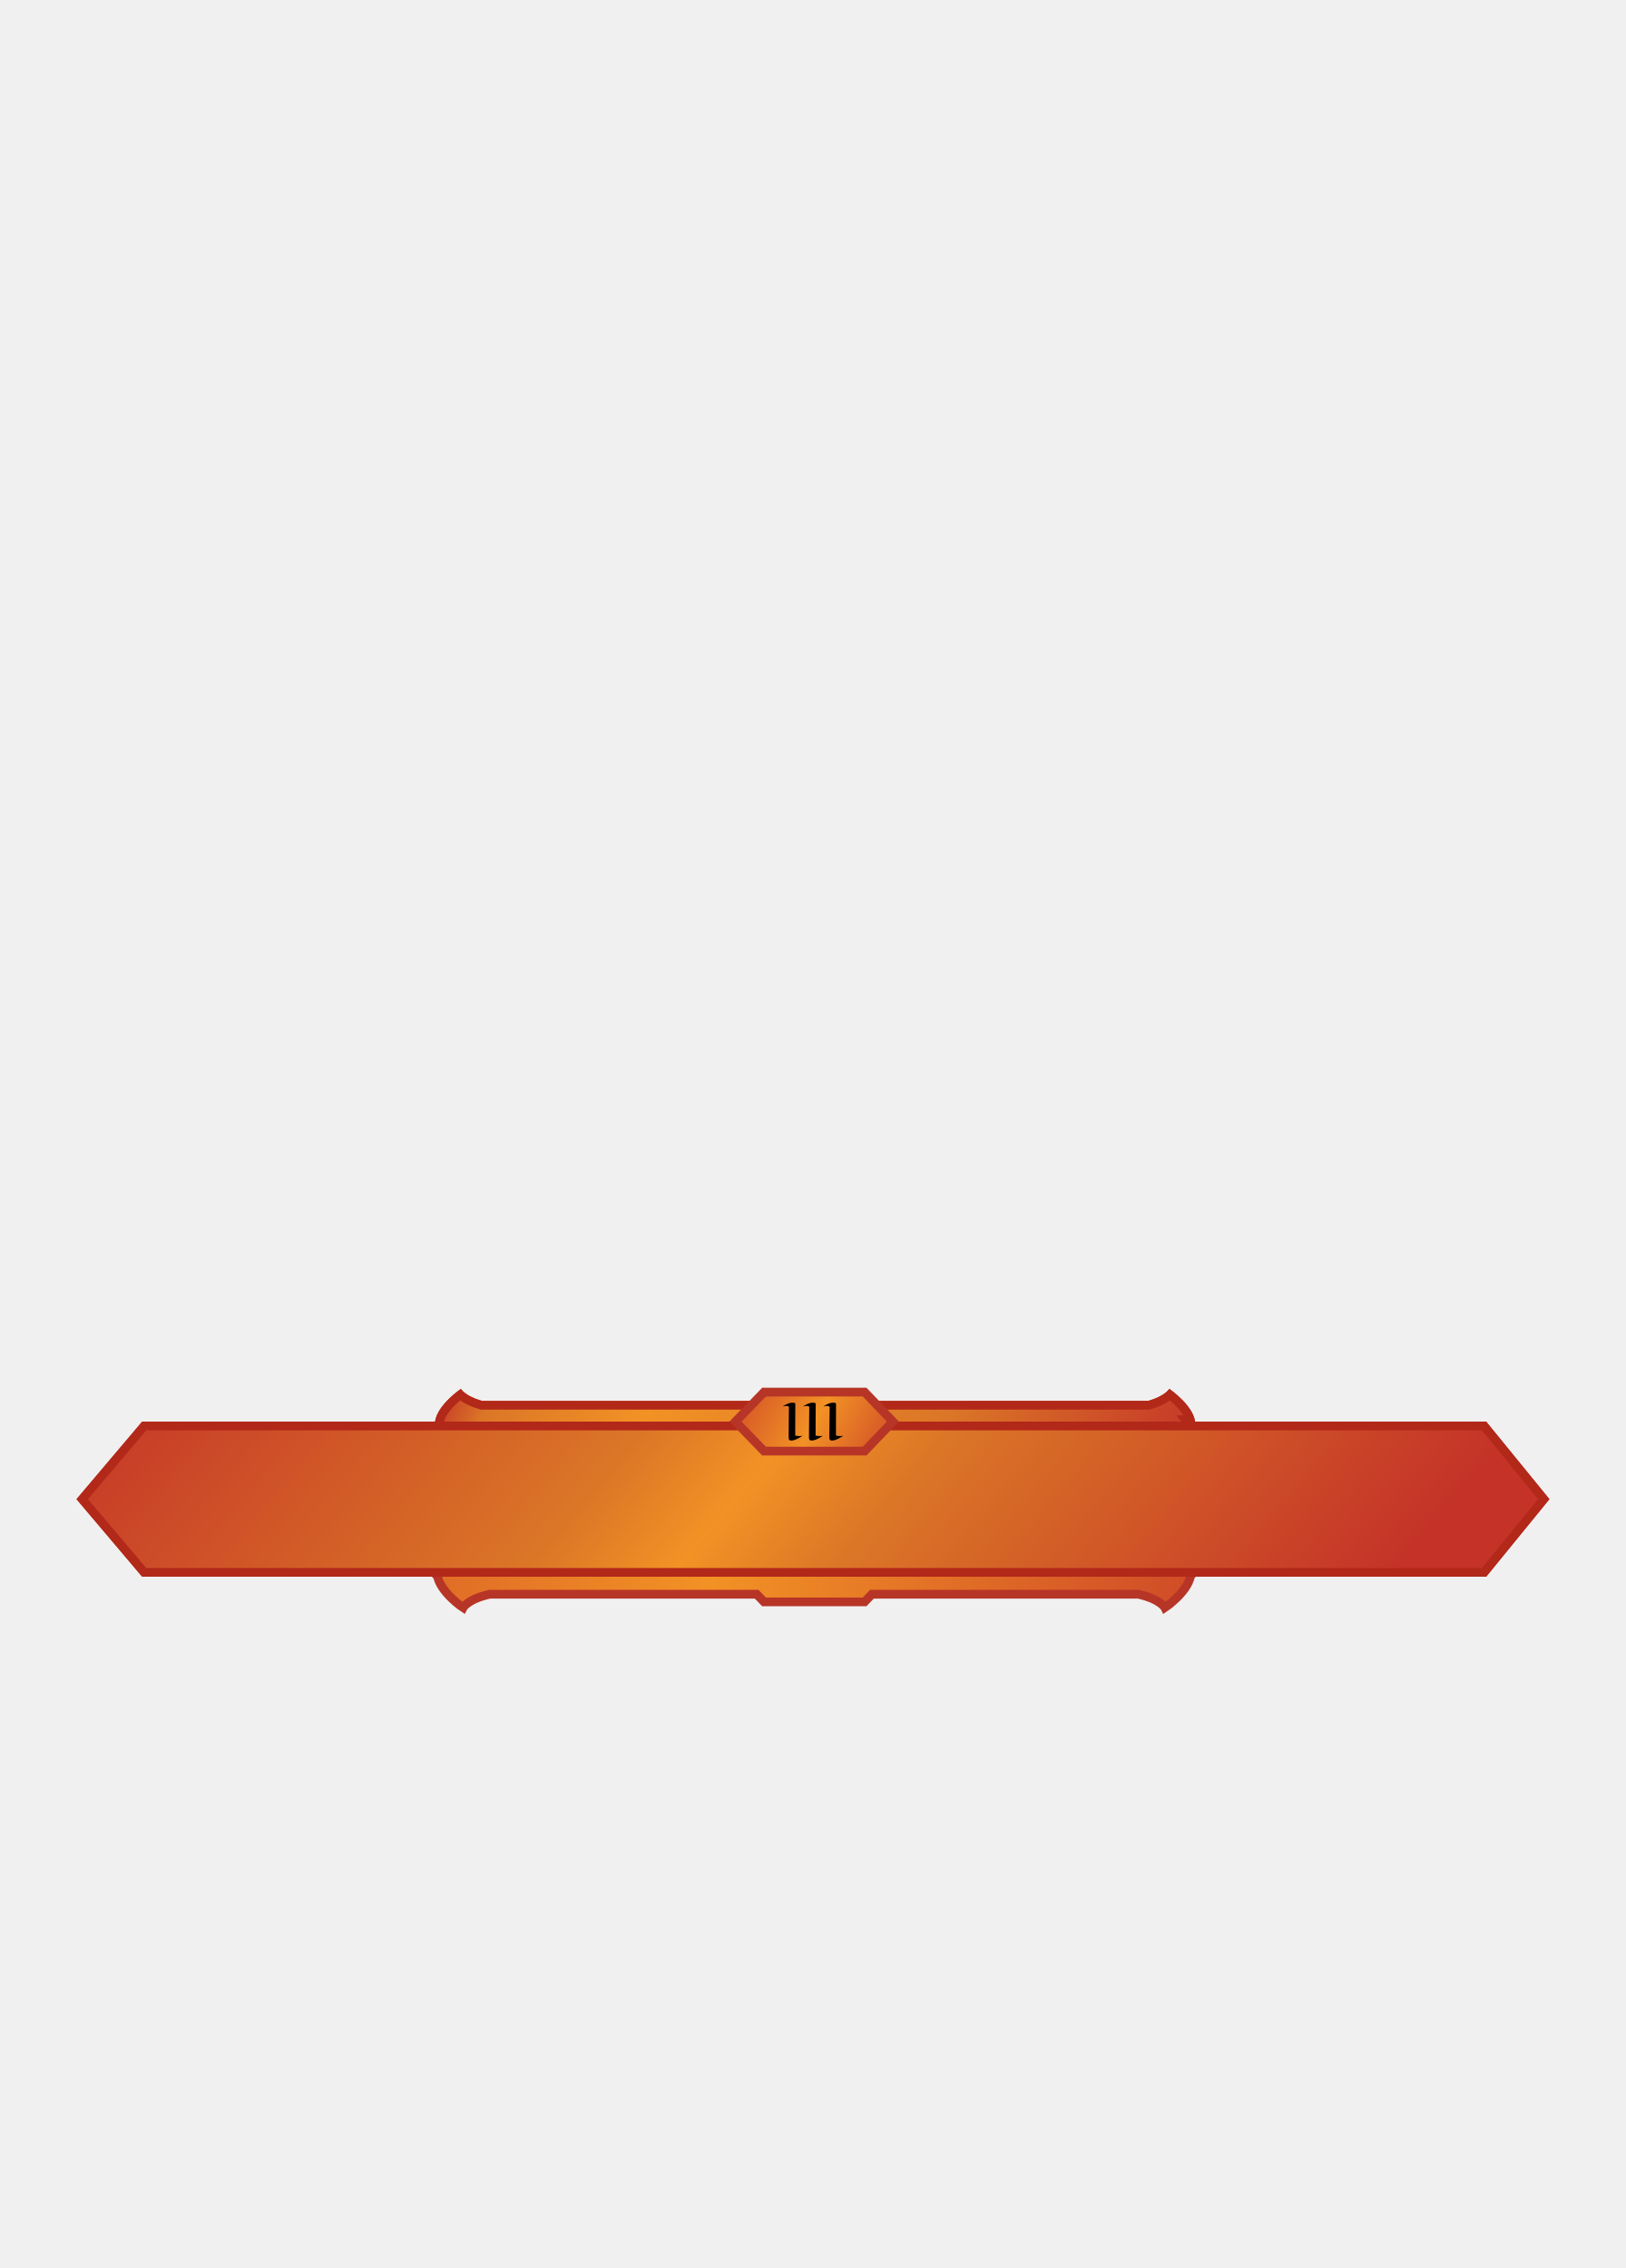
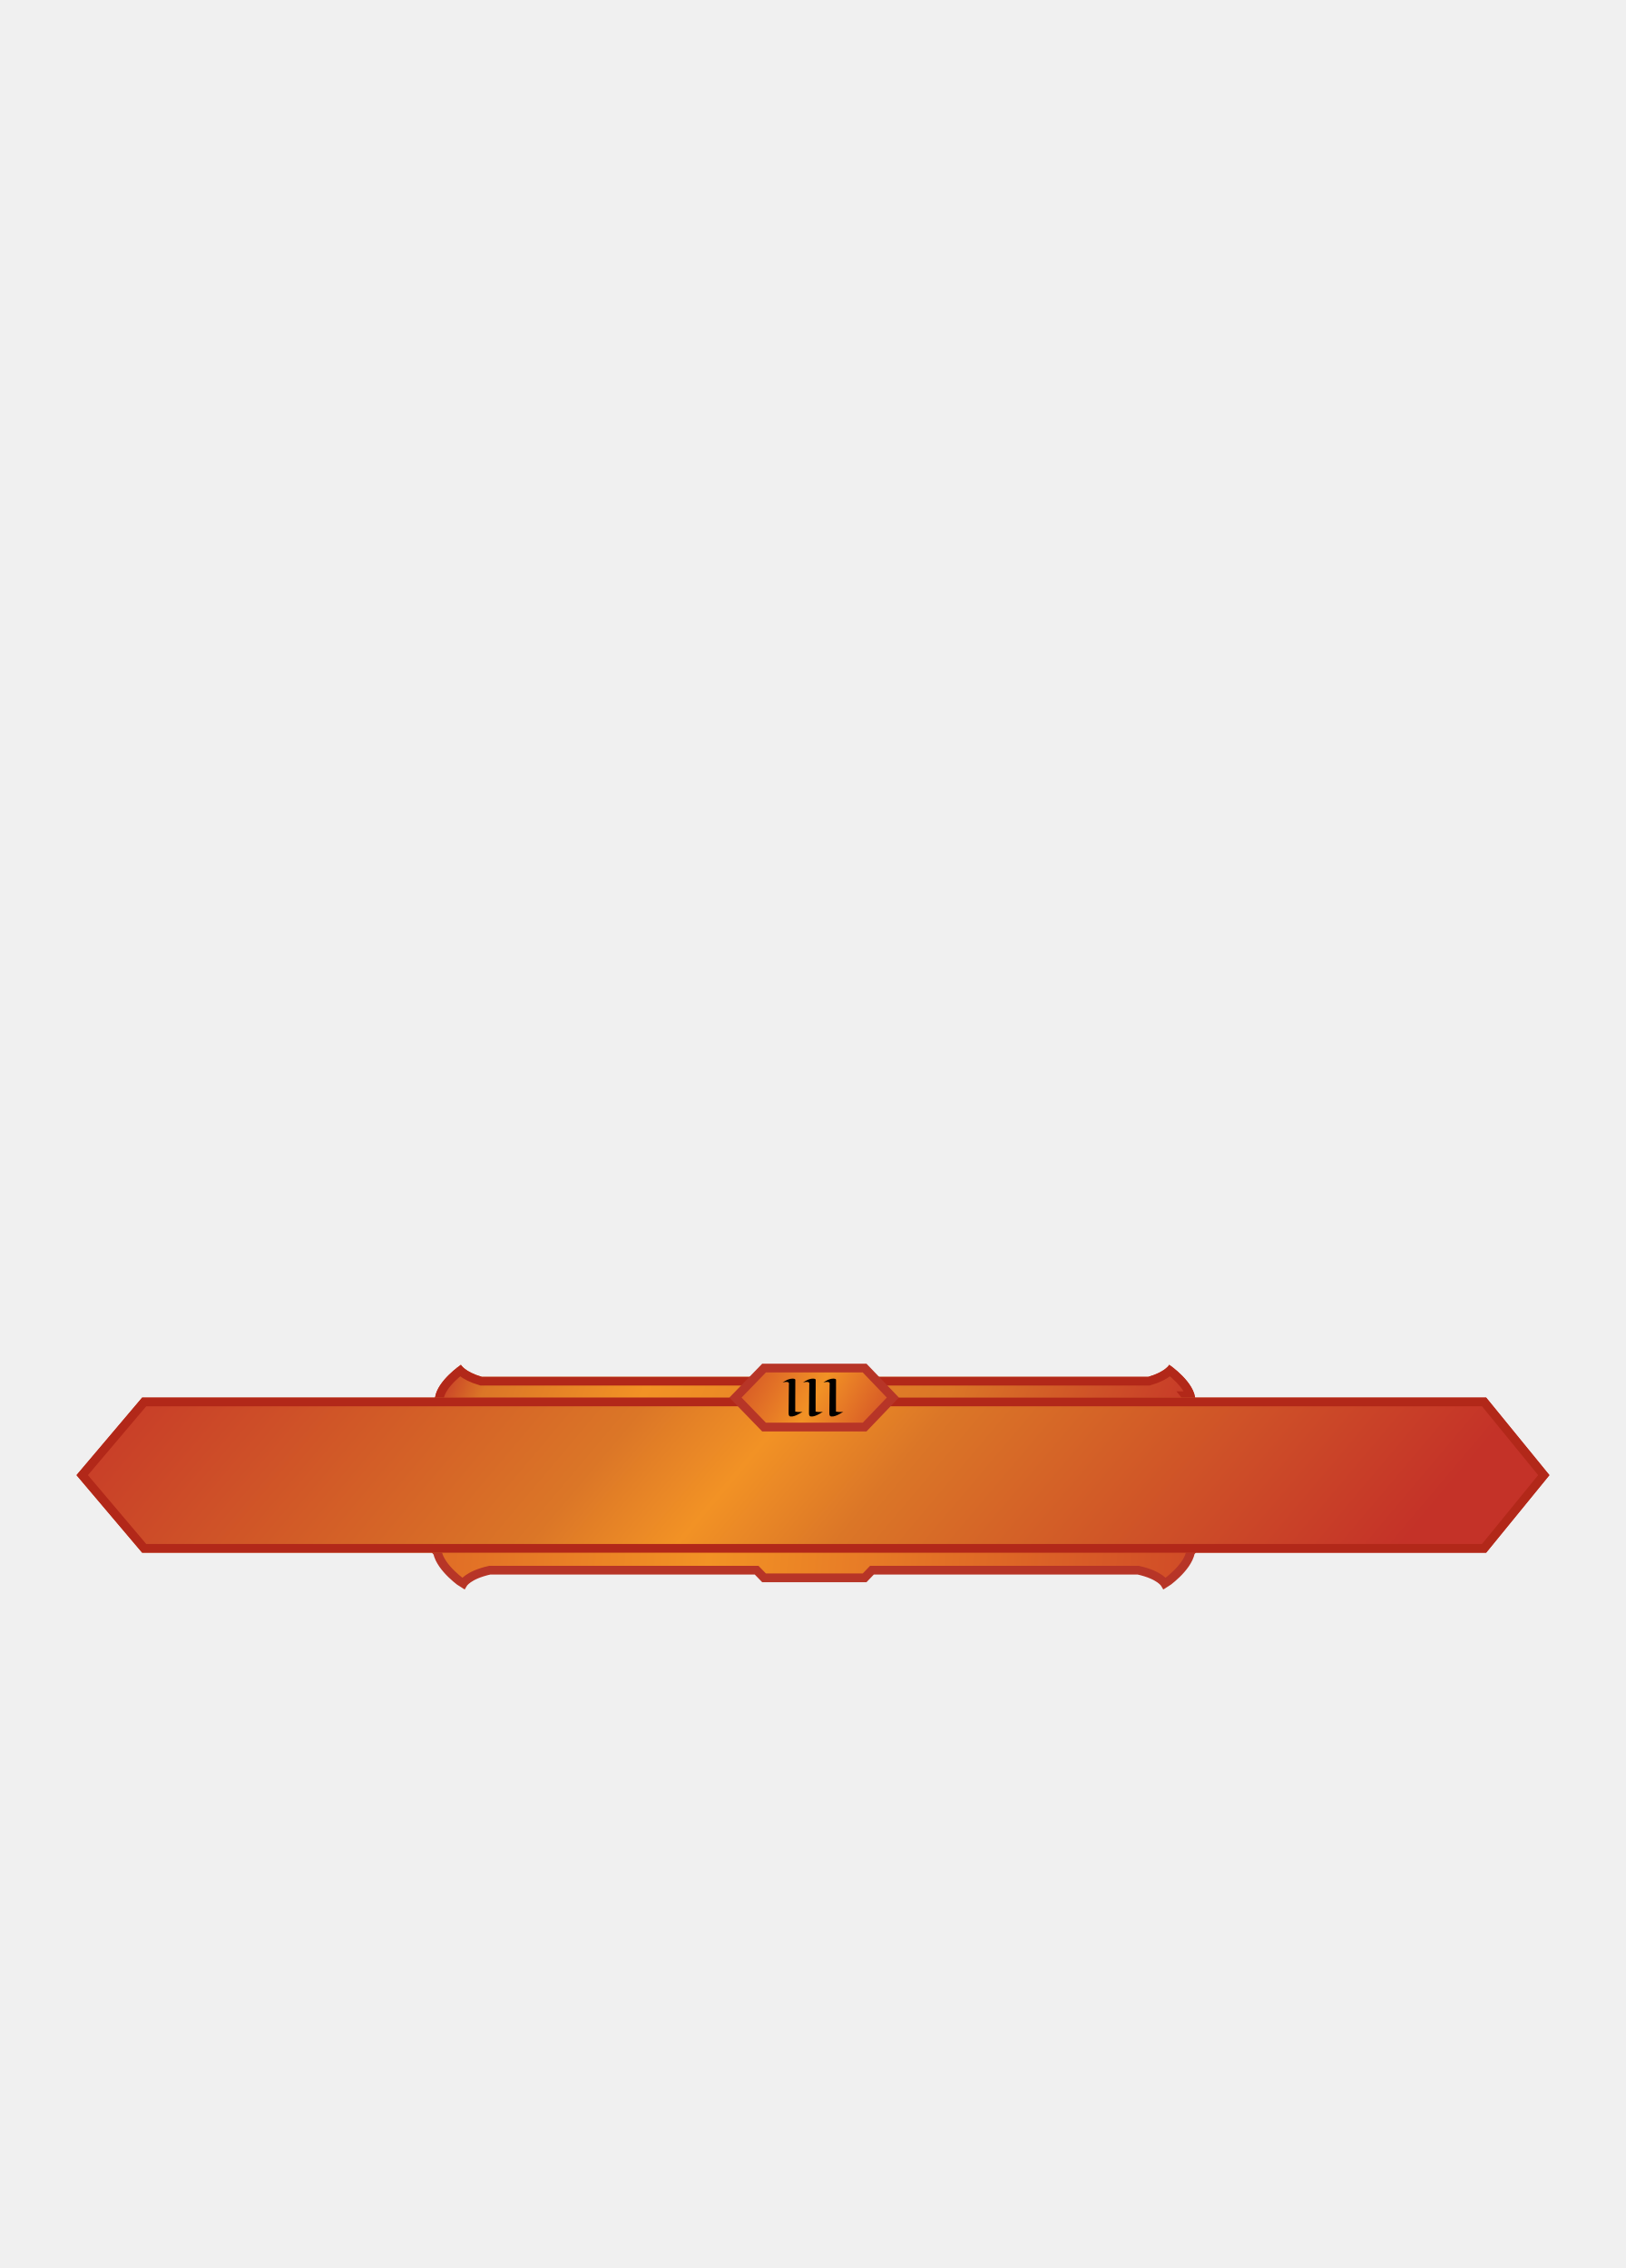
<svg xmlns="http://www.w3.org/2000/svg" viewBox="0 0 744 1038" width="744" height="1038">
  <defs>
-     <linearGradient id="9636924175452850057" x1="584.663" y1="528.77" x2="267.523" y2="404.6" gradientTransform="matrix(0.002564103,0,0,0.02439025,-0.5461538,-11.81708)">
+     <linearGradient id="11952847005869098440" x1="584.663" y1="528.77" x2="267.523" y2="404.6" gradientTransform="matrix(0.002564103,0,0,0.02439025,-0.5461538,-11.81708)">
      <stop stop-color="#c43228" />
      <stop offset="0.349" stop-color="#db7627" />
      <stop offset="0.729" stop-color="#f29225" />
      <stop offset="0.93" stop-color="#db7627" />
      <stop offset="1" stop-color="#c43228" />
    </linearGradient>
-     <clipPath id="alignment-15597151114472885497">
+     <clipPath id="alignment-267786176240317423">
      <path d="M246.908,484.5 C246.912,484.508 248.631,487.716 256.485,490 C256.485,490 561.459,490 561.459,490 C569.312,487.716 571.032,484.508 571.036,484.5 C571.055,484.513 582.94,492.591 582.94,500.641 C582.94,500.641 582.867,500.641 582.728,500.641 C591.256,511.099 603,525.5 603,525.5 C603,525.5 213,525.5 213,525.5 C213,525.5 226.193,509.915 235.095,499.397 C236.197,491.78 246.89,484.512 246.908,484.5 Z" fill="#000000" />
    </clipPath>
-     <linearGradient id="13652963433179794106" x1="659.302" y1="597.568" x2="42.67" y2="538.99" gradientTransform="matrix(0.002564103,0,0,0.02399791,-0.5461538,-13.03087)">
+     <linearGradient id="15587663452684027088" x1="659.302" y1="597.568" x2="42.67" y2="538.99" gradientTransform="matrix(0.002564103,0,0,0.02399791,-0.5461538,-13.03087)">
      <stop stop-color="#c43228" />
      <stop offset="0.484" stop-color="#f29225" />
      <stop offset="1" stop-color="#c43228" />
    </linearGradient>
-     <linearGradient id="290287865731383454" x1="566.247" y1="698.666" x2="165.227" y2="361.136" gradientTransform="matrix(0.00148368,0,0,0.01408451,-0.1053412,-7.035211)">
+     <linearGradient id="13992626354529251185" x1="566.247" y1="698.666" x2="165.227" y2="361.136" gradientTransform="matrix(0.00148368,0,0,0.01408451,-0.1053412,-7.035211)">
      <stop stop-color="#c43228" />
      <stop offset="0.379" stop-color="#db7627" />
      <stop offset="0.484" stop-color="#f29225" />
      <stop offset="0.584" stop-color="#db7627" />
      <stop offset="1" stop-color="#c43228" />
    </linearGradient>
-     <clipPath id="alignment-12030691431163831324">
+     <clipPath id="alignment-10133717574668962786">
      <path d="M71,535 C71,535 101.05,499.5 101.05,499.5 L716.05,499.5 C716.05,499.5 745,535 745,535 C745,535 716.05,570.5 716.05,570.5 L101.05,570.5 C101.05,570.5 71,535 71,535 Z" fill="#000000" />
    </clipPath>
-     <linearGradient id="4478337574708253350" x1="449.819" y1="532.138" x2="356.591" y2="480.198" gradientTransform="matrix(0.01388437,0,0,0.03703361,-5.172461,-17.99829)">
+     <linearGradient id="17126812436110374804" x1="449.819" y1="532.138" x2="356.591" y2="480.198" gradientTransform="matrix(0.01388437,0,0,0.03703361,-5.172461,-17.99829)">
      <stop stop-color="#c43228" />
      <stop offset="0.484" stop-color="#f29225" />
      <stop offset="1" stop-color="#c43228" />
    </linearGradient>
-     <mask id="mask-15989820929793737733" mask-type="alpha">
+     <mask id="mask-8434763192986737645" mask-type="alpha">
      <g transform="matrix(1,0,0,1,0,187.1287)">
-         <g transform="matrix(1,0,0,1,-36,-36)">
-           <path d="M246.908,484.5 C246.912,484.508 248.631,487.716 256.485,490 C256.485,490 561.459,490 561.459,490 C569.312,487.716 571.032,484.508 571.036,484.5 C571.055,484.513 582.94,492.591 582.94,500.641 C582.94,500.641 582.867,500.641 582.728,500.641 C591.256,511.099 603,525.5 603,525.5 C603,525.5 213,525.5 213,525.5 C213,525.5 226.193,509.915 235.095,499.397 C236.197,491.78 246.89,484.512 246.908,484.5 Z" fill="url('#9636924175452850057')" />
-           <path d="M246.908,484.5 C246.912,484.508 248.631,487.716 256.485,490 C256.485,490 561.459,490 561.459,490 C569.312,487.716 571.032,484.508 571.036,484.5 C571.055,484.513 582.94,492.591 582.94,500.641 C582.94,500.641 582.867,500.641 582.728,500.641 C591.256,511.099 603,525.5 603,525.5 C603,525.5 213,525.5 213,525.5 C213,525.5 226.193,509.915 235.095,499.397 C236.197,491.78 246.89,484.512 246.908,484.5 Z" clip-path="url(#alignment-15597151114472885497)" fill="none" stroke="#b22819" stroke-width="8" />
+         <g transform="matrix(1,0,0,1,-36,-47)">
+           <path d="M246.908,484.5 C246.912,484.508 248.631,487.716 256.485,490 C256.485,490 561.459,490 561.459,490 C569.312,487.716 571.032,484.508 571.036,484.5 C571.055,484.513 582.94,492.591 582.94,500.641 C582.94,500.641 582.867,500.641 582.728,500.641 C591.256,511.099 603,525.5 603,525.5 C603,525.5 213,525.5 213,525.5 C213,525.5 226.193,509.915 235.095,499.397 C236.197,491.78 246.89,484.512 246.908,484.5 Z" fill="url('#11952847005869098440')" />
+           <path d="M246.908,484.5 C246.912,484.508 248.631,487.716 256.485,490 C256.485,490 561.459,490 561.459,490 C569.312,487.716 571.032,484.508 571.036,484.5 C571.055,484.513 582.94,492.591 582.94,500.641 C582.94,500.641 582.867,500.641 582.728,500.641 C591.256,511.099 603,525.5 603,525.5 C603,525.5 213,525.5 213,525.5 C213,525.5 226.193,509.915 235.095,499.397 C236.197,491.78 246.89,484.512 246.908,484.5 Z" clip-path="url(#alignment-267786176240317423)" fill="none" stroke="#b22819" stroke-width="8" />
        </g>
-         <g transform="matrix(1,0,0,1,-36,-36)">
-           <path d="M213,543 C213,543 603,543 603,543 C603,543 589.315,559.781 580.763,570.268 C579.288,577.702 569.053,584.659 569.036,584.67 C569.031,584.661 566.941,580.761 556.839,578.5 C556.839,578.5 518.178,578.5 518.178,578.5 C518.178,578.5 434.991,578.5 434.991,578.5 C433.076,580.501 431.64,582.001 431.64,582.001 C431.64,582.001 385.619,582.001 385.619,582.001 C385.619,582.001 384.165,580.501 382.227,578.5 C382.227,578.5 298.766,578.5 298.766,578.5 C298.766,578.5 260.105,578.5 260.105,578.5 C250.003,580.761 247.912,584.661 247.908,584.67 C247.89,584.659 237.797,577.798 236.212,570.422 C227.345,559.946 213,543 213,543 Z" fill="url('#13652963433179794106')" stroke="#b73527" stroke-width="4" />
+         <g transform="matrix(1,0,0,1,-36,-47)">
+           <path d="M213,543 C213,543 603,543 603,543 C603,543 589.315,559.781 580.763,570.268 C579.288,577.702 569.053,584.659 569.036,584.67 C569.031,584.661 566.941,580.761 556.839,578.5 C556.839,578.5 518.178,578.5 518.178,578.5 C518.178,578.5 434.991,578.5 434.991,578.5 C433.076,580.501 431.64,582.001 431.64,582.001 C431.64,582.001 385.619,582.001 385.619,582.001 C385.619,582.001 384.165,580.501 382.227,578.5 C382.227,578.5 298.766,578.5 298.766,578.5 C298.766,578.5 260.105,578.5 260.105,578.5 C250.003,580.761 247.912,584.661 247.908,584.67 C247.89,584.659 237.797,577.798 236.212,570.422 C227.345,559.946 213,543 213,543 Z" fill="url('#15587663452684027088')" stroke="#b73527" stroke-width="4" />
        </g>
-         <g transform="matrix(1,0,0,1,-36,-36)">
-           <path d="M71,535 C71,535 101.05,499.5 101.05,499.5 L716.05,499.5 C716.05,499.5 745,535 745,535 C745,535 716.05,570.5 716.05,570.5 L101.05,570.5 C101.05,570.5 71,535 71,535 Z" fill="url('#290287865731383454')" />
-           <path d="M71,535 C71,535 101.05,499.5 101.05,499.5 L716.05,499.5 C716.05,499.5 745,535 745,535 C745,535 716.05,570.5 716.05,570.5 L101.05,570.5 C101.05,570.5 71,535 71,535 Z" clip-path="url(#alignment-12030691431163831324)" fill="none" stroke="#b22819" stroke-width="8" />
+         <g transform="matrix(1,0,0,1,-36,-47)">
+           <path d="M71,535 C71,535 101.05,499.5 101.05,499.5 L716.05,499.5 C716.05,499.5 745,535 745,535 C745,535 716.05,570.5 716.05,570.5 L101.05,570.5 C101.05,570.5 71,535 71,535 Z" fill="url('#13992626354529251185')" />
+           <path d="M71,535 C71,535 101.05,499.5 101.05,499.5 L716.05,499.5 C716.05,499.5 745,535 745,535 C745,535 716.05,570.5 716.05,570.5 L101.05,570.5 C101.05,570.5 71,535 71,535 Z" clip-path="url(#alignment-10133717574668962786)" fill="none" stroke="#b22819" stroke-width="8" />
        </g>
-         <g transform="matrix(1,0,0,1,-36,-36)">
-           <path d="M372.538,499.5 C372.538,499.5 385.619,485.999 385.619,485.999 C385.619,485.999 431.64,485.999 431.64,485.999 C431.64,485.999 444.562,499.5 444.562,499.5 C444.562,499.5 431.64,513.001 431.64,513.001 L385.619,513.001 C385.619,513.001 372.538,499.5 372.538,499.5 Z" transform="matrix(1,0,0,1,0,0)" fill="url('#4478337574708253350')" stroke="#b73527" stroke-width="4" />
+         <g transform="matrix(1,0,0,1,-36,-47)">
+           <path d="M372.538,499.5 C372.538,499.5 385.619,485.999 385.619,485.999 C385.619,485.999 431.64,485.999 431.64,485.999 C431.64,485.999 444.562,499.5 444.562,499.5 C444.562,499.5 431.64,513.001 431.64,513.001 L385.619,513.001 C385.619,513.001 372.538,499.5 372.538,499.5 Z" transform="matrix(1,0,0,1,0,0)" fill="url('#17126812436110374804')" stroke="#b73527" stroke-width="4" />
        </g>
-         <g transform="matrix(1,0,0,1,-36,-36)">
+         <g transform="matrix(1,0,0,1,-36,-47)">
          <path d="M403.243,505.978 Q402.581,506.419 401.932,506.792 Q401.297,507.164 400.704,507.44 Q400.124,507.73 399.6,507.896 Q399.075,508.075 398.648,508.131 Q398.206,508.172 397.875,508.158 Q397.544,508.158 397.323,508.006 Q397.102,507.868 396.978,507.551 Q396.867,507.233 396.867,506.681 Q396.867,506.392 396.867,505.702 Q396.881,505.012 396.881,504.059 Q396.895,503.107 396.909,501.975 Q396.922,500.83 396.922,499.671 Q396.936,498.498 396.95,497.394 Q396.964,496.276 396.978,495.365 Q396.991,494.454 396.991,493.847 Q397.005,493.226 397.019,493.047 Q397.033,492.646 396.688,492.494 Q396.343,492.329 395.846,492.329 Q395.432,492.329 394.977,492.412 Q394.535,492.481 394.121,492.577 Q394.701,492.205 395.253,491.887 Q395.805,491.556 396.37,491.321 Q396.936,491.087 397.516,490.963 Q398.109,490.838 398.73,490.838 Q398.979,490.838 399.2,490.866 Q399.42,490.894 399.572,490.963 Q399.738,491.018 399.834,491.114 Q399.931,491.211 399.931,491.363 Q399.931,491.804 399.917,493.474 Q399.917,494.192 399.917,495.268 Q399.917,496.331 399.903,497.835 Q399.903,499.34 399.89,501.341 Q399.89,503.342 399.89,505.909 Q400.497,506.033 400.994,506.074 Q401.49,506.102 401.891,506.102 Q402.208,506.102 402.456,506.088 Q402.719,506.06 402.898,506.033 Q403.091,506.005 403.243,505.978 Q403.243,505.978 403.243,505.978 ZM412.561,505.978 Q411.899,506.419 411.25,506.792 Q410.615,507.164 410.022,507.44 Q409.442,507.73 408.918,507.896 Q408.393,508.075 407.965,508.131 Q407.524,508.172 407.193,508.158 Q406.861,508.158 406.641,508.006 Q406.42,507.868 406.296,507.551 Q406.185,507.233 406.185,506.681 Q406.185,506.392 406.185,505.702 Q406.199,505.012 406.199,504.059 Q406.213,503.107 406.227,501.975 Q406.24,500.83 406.24,499.671 Q406.254,498.498 406.268,497.394 Q406.282,496.276 406.296,495.365 Q406.309,494.454 406.309,493.847 Q406.323,493.226 406.337,493.047 Q406.351,492.646 406.006,492.494 Q405.661,492.329 405.164,492.329 Q404.75,492.329 404.295,492.412 Q403.853,492.481 403.439,492.577 Q404.019,492.205 404.571,491.887 Q405.123,491.556 405.688,491.321 Q406.254,491.087 406.834,490.963 Q407.427,490.838 408.048,490.838 Q408.297,490.838 408.518,490.866 Q408.738,490.894 408.89,490.963 Q409.056,491.018 409.152,491.114 Q409.249,491.211 409.249,491.363 Q409.249,491.804 409.235,493.474 Q409.235,494.192 409.235,495.268 Q409.235,496.331 409.221,497.835 Q409.221,499.34 409.208,501.341 Q409.208,503.342 409.208,505.909 Q409.815,506.033 410.312,506.074 Q410.808,506.102 411.209,506.102 Q411.526,506.102 411.774,506.088 Q412.037,506.06 412.216,506.033 Q412.409,506.005 412.561,505.978 Q412.561,505.978 412.561,505.978 ZM421.879,505.978 Q421.217,506.419 420.568,506.792 Q419.933,507.164 419.34,507.44 Q418.76,507.73 418.236,507.896 Q417.711,508.075 417.283,508.131 Q416.842,508.172 416.511,508.158 Q416.179,508.158 415.959,508.006 Q415.738,507.868 415.614,507.551 Q415.503,507.233 415.503,506.681 Q415.503,506.392 415.503,505.702 Q415.517,505.012 415.517,504.059 Q415.531,503.107 415.545,501.975 Q415.558,500.83 415.558,499.671 Q415.572,498.498 415.586,497.394 Q415.6,496.276 415.614,495.365 Q415.627,494.454 415.627,493.847 Q415.641,493.226 415.655,493.047 Q415.669,492.646 415.324,492.494 Q414.979,492.329 414.482,492.329 Q414.068,492.329 413.613,492.412 Q413.171,492.481 412.757,492.577 Q413.336,492.205 413.889,491.887 Q414.441,491.556 415.006,491.321 Q415.572,491.087 416.152,490.963 Q416.745,490.838 417.366,490.838 Q417.615,490.838 417.835,490.866 Q418.056,490.894 418.208,490.963 Q418.374,491.018 418.47,491.114 Q418.567,491.211 418.567,491.363 Q418.567,491.804 418.553,493.474 Q418.553,494.192 418.553,495.268 Q418.553,496.331 418.539,497.835 Q418.539,499.34 418.526,501.341 Q418.526,503.342 418.526,505.909 Q419.133,506.033 419.63,506.074 Q420.126,506.102 420.527,506.102 Q420.844,506.102 421.092,506.088 Q421.355,506.06 421.534,506.033 Q421.727,506.005 421.879,505.978 Q421.879,505.978 421.879,505.978 Z" fill="#000000" />
        </g>
      </g>
    </mask>
-     <linearGradient id="5699086541907265769" x1="584.663" y1="528.77" x2="267.523" y2="404.6" gradientTransform="matrix(0.002564103,0,0,0.02439025,-0.5461538,-11.81708)">
+     <linearGradient id="15430842889177695393" x1="584.663" y1="528.77" x2="267.523" y2="404.6" gradientTransform="matrix(0.002564103,0,0,0.02439025,-0.5461538,-11.81708)">
      <stop stop-color="#c43228" />
      <stop offset="0.349" stop-color="#db7627" />
      <stop offset="0.729" stop-color="#f29225" />
      <stop offset="0.93" stop-color="#db7627" />
      <stop offset="1" stop-color="#c43228" />
    </linearGradient>
-     <clipPath id="alignment-10947581662206110709">
+     <clipPath id="alignment-10751430661805133181">
      <path d="M246.908,484.5 C246.912,484.508 248.631,487.716 256.485,490 C256.485,490 561.459,490 561.459,490 C569.312,487.716 571.032,484.508 571.036,484.5 C571.055,484.513 582.94,492.591 582.94,500.641 C582.94,500.641 582.867,500.641 582.728,500.641 C591.256,511.099 603,525.5 603,525.5 C603,525.5 213,525.5 213,525.5 C213,525.5 226.193,509.915 235.095,499.397 C236.197,491.78 246.89,484.512 246.908,484.5 Z" fill="#000000" />
    </clipPath>
-     <linearGradient id="17277612550152201523" x1="659.302" y1="597.568" x2="42.67" y2="538.99" gradientTransform="matrix(0.002564103,0,0,0.02399791,-0.5461538,-13.03087)">
+     <linearGradient id="10940661152715675831" x1="659.302" y1="597.568" x2="42.67" y2="538.99" gradientTransform="matrix(0.002564103,0,0,0.02399791,-0.5461538,-13.03087)">
      <stop stop-color="#c43228" />
      <stop offset="0.484" stop-color="#f29225" />
      <stop offset="1" stop-color="#c43228" />
    </linearGradient>
-     <linearGradient id="10721688813568310113" x1="566.247" y1="698.666" x2="165.227" y2="361.136" gradientTransform="matrix(0.00148368,0,0,0.01408451,-0.1053412,-7.035211)">
+     <linearGradient id="5382852521509359458" x1="566.247" y1="698.666" x2="165.227" y2="361.136" gradientTransform="matrix(0.00148368,0,0,0.01408451,-0.1053412,-7.035211)">
      <stop stop-color="#c43228" />
      <stop offset="0.379" stop-color="#db7627" />
      <stop offset="0.484" stop-color="#f29225" />
      <stop offset="0.584" stop-color="#db7627" />
      <stop offset="1" stop-color="#c43228" />
    </linearGradient>
-     <clipPath id="alignment-9494786781402858136">
+     <clipPath id="alignment-510187087148302363">
      <path d="M71,535 C71,535 101.05,499.5 101.05,499.5 L716.05,499.5 C716.05,499.5 745,535 745,535 C745,535 716.05,570.5 716.05,570.5 L101.05,570.5 C101.05,570.5 71,535 71,535 Z" fill="#000000" />
    </clipPath>
-     <linearGradient id="13214927437982154453" x1="449.819" y1="532.138" x2="356.591" y2="480.198" gradientTransform="matrix(0.01388437,0,0,0.03703361,-5.172461,-17.99829)">
+     <linearGradient id="5202188522481468234" x1="449.819" y1="532.138" x2="356.591" y2="480.198" gradientTransform="matrix(0.01388437,0,0,0.03703361,-5.172461,-17.99829)">
      <stop stop-color="#c43228" />
      <stop offset="0.484" stop-color="#f29225" />
      <stop offset="1" stop-color="#c43228" />
    </linearGradient>
  </defs>
  <g>
    <rect fill="#ffffff" fill-opacity="0" x="0" y="0" width="744" height="1038" />
    <g>
      <g>
        <g transform="matrix(1,0,0,1,0,187.1287)">
-           <g transform="matrix(1,0,0,1,-36,-36)">
-             <path d="M246.908,484.5 C246.912,484.508 248.631,487.716 256.485,490 C256.485,490 561.459,490 561.459,490 C569.312,487.716 571.032,484.508 571.036,484.5 C571.055,484.513 582.94,492.591 582.94,500.641 C582.94,500.641 582.867,500.641 582.728,500.641 C591.256,511.099 603,525.5 603,525.5 C603,525.5 213,525.5 213,525.5 C213,525.5 226.193,509.915 235.095,499.397 C236.197,491.78 246.89,484.512 246.908,484.5 Z" fill="url('#5699086541907265769')" />
-             <path d="M246.908,484.5 C246.912,484.508 248.631,487.716 256.485,490 C256.485,490 561.459,490 561.459,490 C569.312,487.716 571.032,484.508 571.036,484.5 C571.055,484.513 582.94,492.591 582.94,500.641 C582.94,500.641 582.867,500.641 582.728,500.641 C591.256,511.099 603,525.5 603,525.5 C603,525.5 213,525.5 213,525.5 C213,525.5 226.193,509.915 235.095,499.397 C236.197,491.78 246.89,484.512 246.908,484.5 Z" clip-path="url(#alignment-10947581662206110709)" fill="none" stroke="#b22819" stroke-width="8" />
+           <g transform="matrix(1,0,0,1,-36,-47)">
+             <path d="M246.908,484.5 C246.912,484.508 248.631,487.716 256.485,490 C256.485,490 561.459,490 561.459,490 C569.312,487.716 571.032,484.508 571.036,484.5 C571.055,484.513 582.94,492.591 582.94,500.641 C582.94,500.641 582.867,500.641 582.728,500.641 C591.256,511.099 603,525.5 603,525.5 C603,525.5 213,525.5 213,525.5 C213,525.5 226.193,509.915 235.095,499.397 C236.197,491.78 246.89,484.512 246.908,484.5 Z" fill="url('#15430842889177695393')" />
+             <path d="M246.908,484.5 C246.912,484.508 248.631,487.716 256.485,490 C256.485,490 561.459,490 561.459,490 C569.312,487.716 571.032,484.508 571.036,484.5 C571.055,484.513 582.94,492.591 582.94,500.641 C582.94,500.641 582.867,500.641 582.728,500.641 C591.256,511.099 603,525.5 603,525.5 C603,525.5 213,525.5 213,525.5 C213,525.5 226.193,509.915 235.095,499.397 C236.197,491.78 246.89,484.512 246.908,484.5 Z" clip-path="url(#alignment-10751430661805133181)" fill="none" stroke="#b22819" stroke-width="8" />
          </g>
-           <g transform="matrix(1,0,0,1,-36,-36)">
-             <path d="M213,543 C213,543 603,543 603,543 C603,543 589.315,559.781 580.763,570.268 C579.288,577.702 569.053,584.659 569.036,584.67 C569.031,584.661 566.941,580.761 556.839,578.5 C556.839,578.5 518.178,578.5 518.178,578.5 C518.178,578.5 434.991,578.5 434.991,578.5 C433.076,580.501 431.64,582.001 431.64,582.001 C431.64,582.001 385.619,582.001 385.619,582.001 C385.619,582.001 384.165,580.501 382.227,578.5 C382.227,578.5 298.766,578.5 298.766,578.5 C298.766,578.5 260.105,578.5 260.105,578.5 C250.003,580.761 247.912,584.661 247.908,584.67 C247.89,584.659 237.797,577.798 236.212,570.422 C227.345,559.946 213,543 213,543 Z" fill="url('#17277612550152201523')" stroke="#b73527" stroke-width="4" />
+           <g transform="matrix(1,0,0,1,-36,-47)">
+             <path d="M213,543 C213,543 603,543 603,543 C603,543 589.315,559.781 580.763,570.268 C579.288,577.702 569.053,584.659 569.036,584.67 C569.031,584.661 566.941,580.761 556.839,578.5 C556.839,578.5 518.178,578.5 518.178,578.5 C518.178,578.5 434.991,578.5 434.991,578.5 C433.076,580.501 431.64,582.001 431.64,582.001 C431.64,582.001 385.619,582.001 385.619,582.001 C385.619,582.001 384.165,580.501 382.227,578.5 C382.227,578.5 298.766,578.5 298.766,578.5 C298.766,578.5 260.105,578.5 260.105,578.5 C250.003,580.761 247.912,584.661 247.908,584.67 C247.89,584.659 237.797,577.798 236.212,570.422 C227.345,559.946 213,543 213,543 Z" fill="url('#10940661152715675831')" stroke="#b73527" stroke-width="4" />
          </g>
-           <g transform="matrix(1,0,0,1,-36,-36)">
-             <path d="M71,535 C71,535 101.05,499.5 101.05,499.5 L716.05,499.5 C716.05,499.5 745,535 745,535 C745,535 716.05,570.5 716.05,570.5 L101.05,570.5 C101.05,570.5 71,535 71,535 Z" fill="url('#10721688813568310113')" />
-             <path d="M71,535 C71,535 101.05,499.5 101.05,499.5 L716.05,499.5 C716.05,499.5 745,535 745,535 C745,535 716.05,570.5 716.05,570.5 L101.05,570.5 C101.05,570.5 71,535 71,535 Z" clip-path="url(#alignment-9494786781402858136)" fill="none" stroke="#b22819" stroke-width="8" />
+           <g transform="matrix(1,0,0,1,-36,-47)">
+             <path d="M71,535 C71,535 101.05,499.5 101.05,499.5 L716.05,499.5 C716.05,499.5 745,535 745,535 C745,535 716.05,570.5 716.05,570.5 L101.05,570.5 C101.05,570.5 71,535 71,535 Z" fill="url('#5382852521509359458')" />
+             <path d="M71,535 C71,535 101.05,499.5 101.05,499.5 L716.05,499.5 C716.05,499.5 745,535 745,535 C745,535 716.05,570.5 716.05,570.5 L101.05,570.5 C101.05,570.5 71,535 71,535 Z" clip-path="url(#alignment-510187087148302363)" fill="none" stroke="#b22819" stroke-width="8" />
          </g>
-           <g transform="matrix(1,0,0,1,-36,-36)">
-             <path d="M372.538,499.5 C372.538,499.5 385.619,485.999 385.619,485.999 C385.619,485.999 431.64,485.999 431.64,485.999 C431.64,485.999 444.562,499.5 444.562,499.5 C444.562,499.5 431.64,513.001 431.64,513.001 L385.619,513.001 C385.619,513.001 372.538,499.5 372.538,499.5 Z" transform="matrix(1,0,0,1,0,0)" fill="url('#13214927437982154453')" stroke="#b73527" stroke-width="4" />
+           <g transform="matrix(1,0,0,1,-36,-47)">
+             <path d="M372.538,499.5 C372.538,499.5 385.619,485.999 385.619,485.999 C385.619,485.999 431.64,485.999 431.64,485.999 C431.64,485.999 444.562,499.5 444.562,499.5 C444.562,499.5 431.64,513.001 431.64,513.001 L385.619,513.001 C385.619,513.001 372.538,499.5 372.538,499.5 Z" transform="matrix(1,0,0,1,0,0)" fill="url('#5202188522481468234')" stroke="#b73527" stroke-width="4" />
          </g>
-           <g transform="matrix(1,0,0,1,-36,-36)">
+           <g transform="matrix(1,0,0,1,-36,-47)">
            <path d="M403.243,505.978 Q402.581,506.419 401.932,506.792 Q401.297,507.164 400.704,507.44 Q400.124,507.73 399.6,507.896 Q399.075,508.075 398.648,508.131 Q398.206,508.172 397.875,508.158 Q397.544,508.158 397.323,508.006 Q397.102,507.868 396.978,507.551 Q396.867,507.233 396.867,506.681 Q396.867,506.392 396.867,505.702 Q396.881,505.012 396.881,504.059 Q396.895,503.107 396.909,501.975 Q396.922,500.83 396.922,499.671 Q396.936,498.498 396.95,497.394 Q396.964,496.276 396.978,495.365 Q396.991,494.454 396.991,493.847 Q397.005,493.226 397.019,493.047 Q397.033,492.646 396.688,492.494 Q396.343,492.329 395.846,492.329 Q395.432,492.329 394.977,492.412 Q394.535,492.481 394.121,492.577 Q394.701,492.205 395.253,491.887 Q395.805,491.556 396.37,491.321 Q396.936,491.087 397.516,490.963 Q398.109,490.838 398.73,490.838 Q398.979,490.838 399.2,490.866 Q399.42,490.894 399.572,490.963 Q399.738,491.018 399.834,491.114 Q399.931,491.211 399.931,491.363 Q399.931,491.804 399.917,493.474 Q399.917,494.192 399.917,495.268 Q399.917,496.331 399.903,497.835 Q399.903,499.34 399.89,501.341 Q399.89,503.342 399.89,505.909 Q400.497,506.033 400.994,506.074 Q401.49,506.102 401.891,506.102 Q402.208,506.102 402.456,506.088 Q402.719,506.06 402.898,506.033 Q403.091,506.005 403.243,505.978 Q403.243,505.978 403.243,505.978 ZM412.561,505.978 Q411.899,506.419 411.25,506.792 Q410.615,507.164 410.022,507.44 Q409.442,507.73 408.918,507.896 Q408.393,508.075 407.965,508.131 Q407.524,508.172 407.193,508.158 Q406.861,508.158 406.641,508.006 Q406.42,507.868 406.296,507.551 Q406.185,507.233 406.185,506.681 Q406.185,506.392 406.185,505.702 Q406.199,505.012 406.199,504.059 Q406.213,503.107 406.227,501.975 Q406.24,500.83 406.24,499.671 Q406.254,498.498 406.268,497.394 Q406.282,496.276 406.296,495.365 Q406.309,494.454 406.309,493.847 Q406.323,493.226 406.337,493.047 Q406.351,492.646 406.006,492.494 Q405.661,492.329 405.164,492.329 Q404.75,492.329 404.295,492.412 Q403.853,492.481 403.439,492.577 Q404.019,492.205 404.571,491.887 Q405.123,491.556 405.688,491.321 Q406.254,491.087 406.834,490.963 Q407.427,490.838 408.048,490.838 Q408.297,490.838 408.518,490.866 Q408.738,490.894 408.89,490.963 Q409.056,491.018 409.152,491.114 Q409.249,491.211 409.249,491.363 Q409.249,491.804 409.235,493.474 Q409.235,494.192 409.235,495.268 Q409.235,496.331 409.221,497.835 Q409.221,499.34 409.208,501.341 Q409.208,503.342 409.208,505.909 Q409.815,506.033 410.312,506.074 Q410.808,506.102 411.209,506.102 Q411.526,506.102 411.774,506.088 Q412.037,506.06 412.216,506.033 Q412.409,506.005 412.561,505.978 Q412.561,505.978 412.561,505.978 ZM421.879,505.978 Q421.217,506.419 420.568,506.792 Q419.933,507.164 419.34,507.44 Q418.76,507.73 418.236,507.896 Q417.711,508.075 417.283,508.131 Q416.842,508.172 416.511,508.158 Q416.179,508.158 415.959,508.006 Q415.738,507.868 415.614,507.551 Q415.503,507.233 415.503,506.681 Q415.503,506.392 415.503,505.702 Q415.517,505.012 415.517,504.059 Q415.531,503.107 415.545,501.975 Q415.558,500.83 415.558,499.671 Q415.572,498.498 415.586,497.394 Q415.6,496.276 415.614,495.365 Q415.627,494.454 415.627,493.847 Q415.641,493.226 415.655,493.047 Q415.669,492.646 415.324,492.494 Q414.979,492.329 414.482,492.329 Q414.068,492.329 413.613,492.412 Q413.171,492.481 412.757,492.577 Q413.336,492.205 413.889,491.887 Q414.441,491.556 415.006,491.321 Q415.572,491.087 416.152,490.963 Q416.745,490.838 417.366,490.838 Q417.615,490.838 417.835,490.866 Q418.056,490.894 418.208,490.963 Q418.374,491.018 418.47,491.114 Q418.567,491.211 418.567,491.363 Q418.567,491.804 418.553,493.474 Q418.553,494.192 418.553,495.268 Q418.553,496.331 418.539,497.835 Q418.539,499.34 418.526,501.341 Q418.526,503.342 418.526,505.909 Q419.133,506.033 419.63,506.074 Q420.126,506.102 420.527,506.102 Q420.844,506.102 421.092,506.088 Q421.355,506.06 421.534,506.033 Q421.727,506.005 421.879,505.978 Q421.879,505.978 421.879,505.978 Z" fill="#000000" />
          </g>
        </g>
      </g>
-       <g mask="url(#mask-15989820929793737733)" />
+       <g mask="url(#mask-8434763192986737645)" />
      <g>
        <polyline points="10000000,10000000 -10000000,10000000 -10000000,-10000000 10000000,-10000000" fill="#000000" fill-opacity="0" />
      </g>
    </g>
  </g>
</svg>
